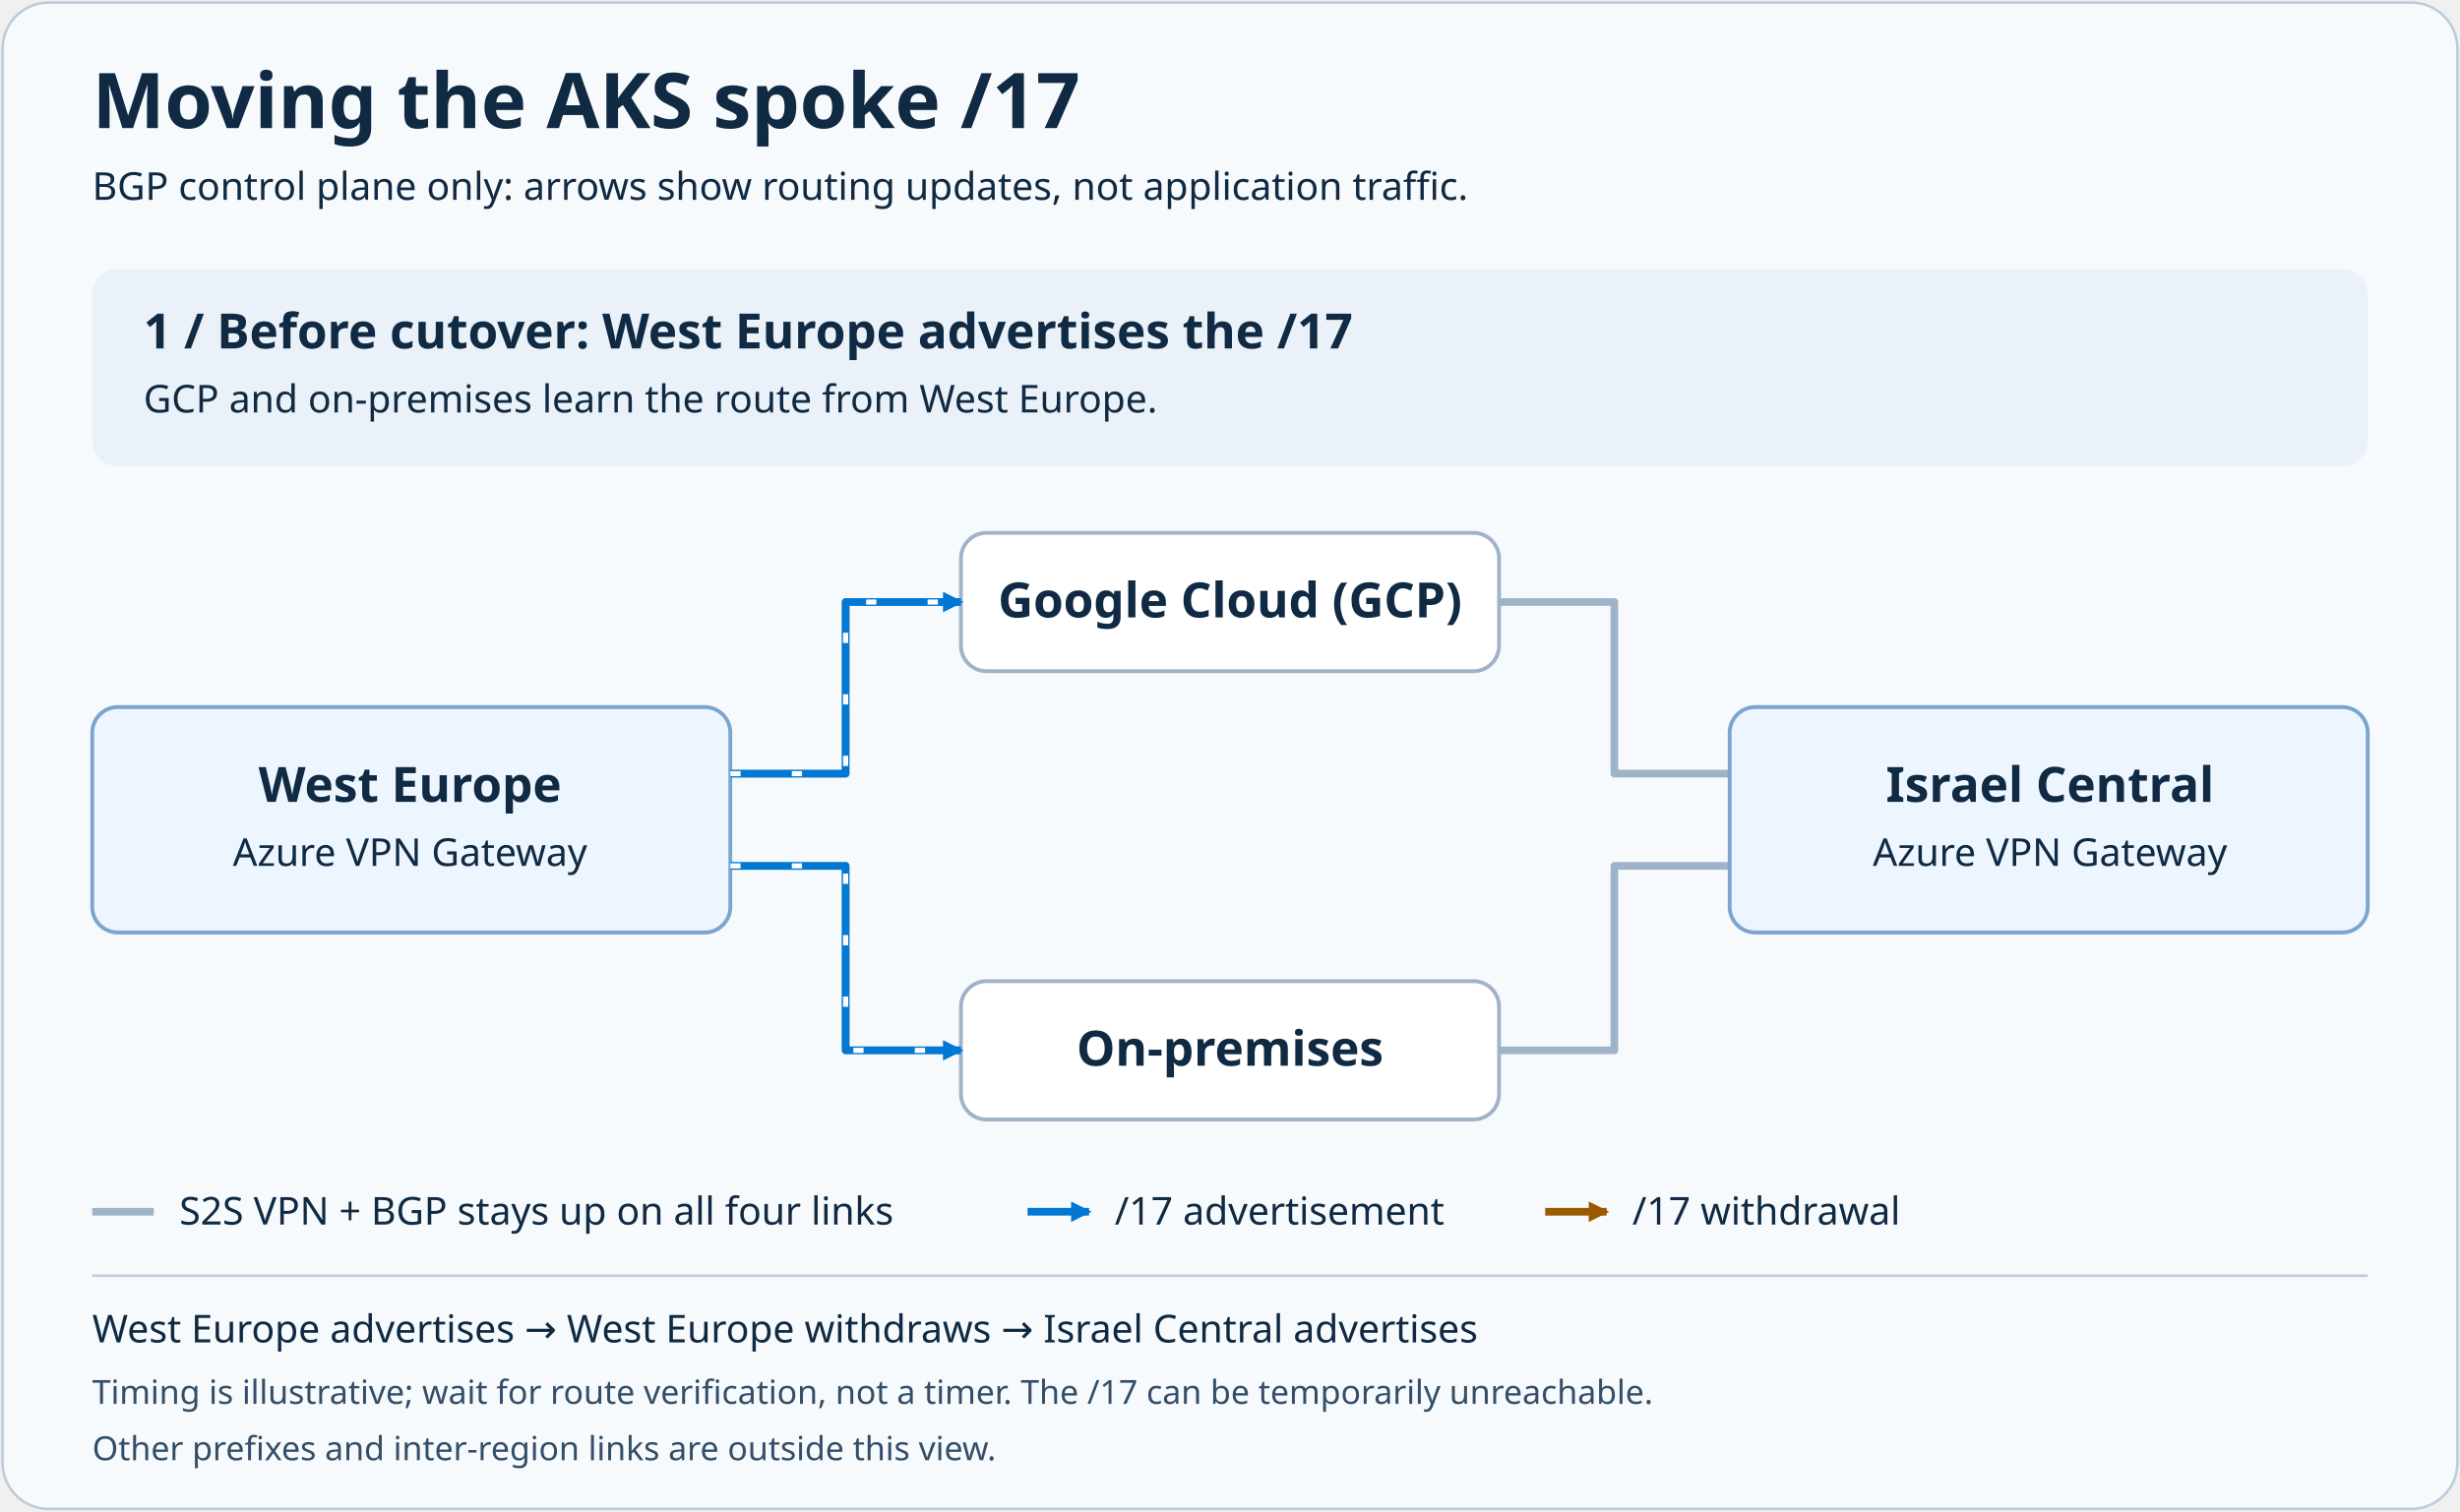
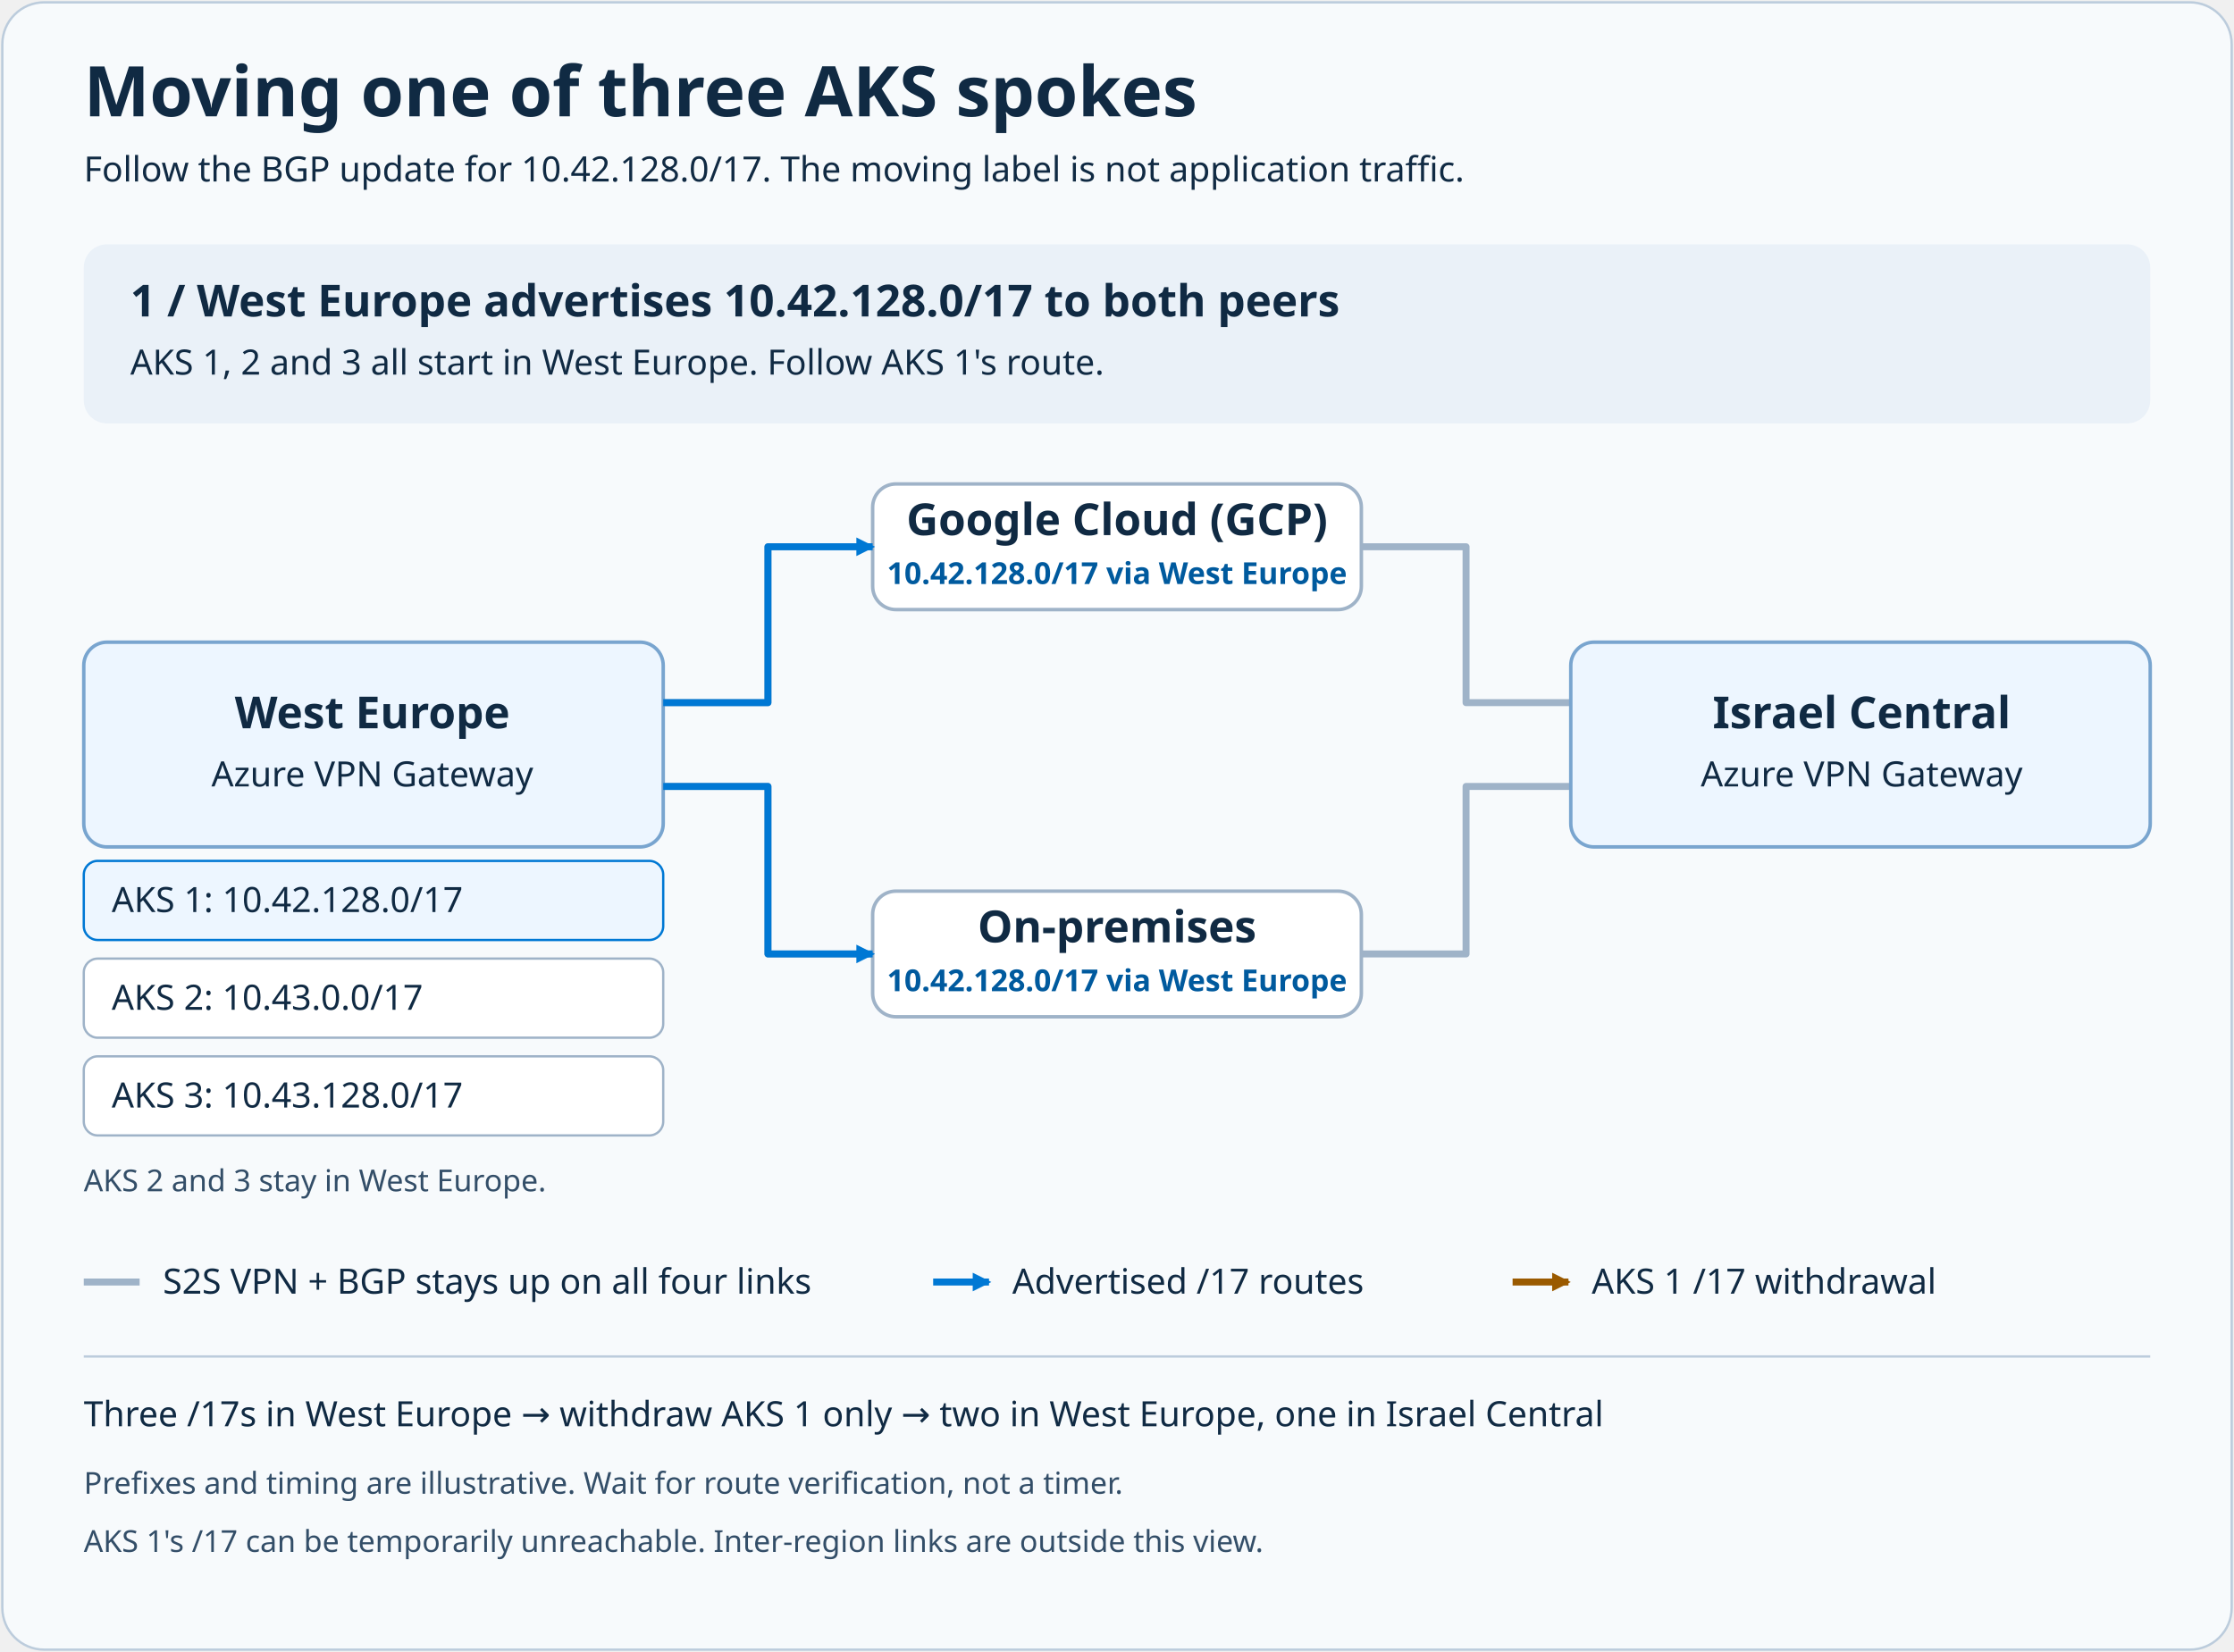
- <svg xmlns="http://www.w3.org/2000/svg" width="960" height="590" viewBox="0 0 960 590" role="img" aria-labelledby="title description">
+ <svg xmlns="http://www.w3.org/2000/svg" width="960" height="710" viewBox="0 0 960 710" role="img" aria-labelledby="title description">
  <style>
    text { font-family: system-ui, sans-serif; fill: #102a43; }
    .title { font-size: 30px; font-weight: 700; }
    .heading { font-size: 19px; font-weight: 700; }
    .body { font-size: 15px; }
    .note { font-size: 13px; fill: #334e68; }
    .node { fill: #ffffff; stroke: #9fb3c8; stroke-width: 1.5; }
    .hub { fill: #edf6ff; stroke: #79a5cf; }
+     .spoke { fill: #ffffff; stroke: #9fb3c8; }
+     .moving-spoke { fill: #edf6ff; stroke: #0078d4; }
+     .withdrawing-spoke { fill: #fff3e0; stroke: #9a5a00; }
    .vpn, .update { fill: none; stroke-width: 3; stroke-linejoin: round; }
    .vpn { stroke: #9fb3c8; }
    .update { stroke: #0078d4; marker-end: url(#advertise); }
    .withdraw { stroke: #9a5a00; marker-end: url(#withdraw); }
-     .pulse { stroke: #fff; stroke-width: 2; stroke-dasharray: 4 20; marker-end: none; animation: travel 0.9s linear infinite; }
+     .route-status { font-size: 13px; font-weight: 600; fill: #005a9e; }
+     .route-absent { fill: #794600; }
+     .route-token { fill: #005a9e; }
+     .withdraw-token { fill: #794600; }
+     .token-label { fill: #fff; font-family: monospace; font-size: 12px; font-weight: 700; }
    .phase-two, .phase-three { visibility: hidden; }
    .phase-one { animation: before 18s step-end infinite; }
    .phase-two { animation: cutover 18s step-end infinite; }
    .phase-three { animation: after 18s step-end infinite; }
    @keyframes before { 0% { visibility: visible; } 33.333% { visibility: hidden; } }
    @keyframes cutover { 0% { visibility: hidden; } 33.333% { visibility: visible; } 61.111% { visibility: hidden; } }
    @keyframes after { 0% { visibility: hidden; } 61.111% { visibility: visible; } }
-     @keyframes travel { to { stroke-dashoffset: -24; } }
    @media (prefers-reduced-motion: reduce) {
-       .phase-one, .phase-two, .phase-three, .pulse { animation: none; }
-       .pulse { display: none; }
+       .phase-one, .phase-two, .phase-three { animation: none; }
+       .route-message { display: none; }
    }
  </style>
  <defs>
    <path id="west-gcp" d="M285 302 H330 V235 H375" />
    <path id="west-onprem" d="M285 338 H330 V410 H375" />
    <path id="israel-gcp" d="M675 302 H630 V235 H585" />
    <path id="israel-onprem" d="M675 338 H630 V410 H585" />
+     <g id="prefix-token">
+       <rect x="-63" y="-25" width="126" height="22" rx="6" />
+       <text class="token-label" x="0" y="-10" text-anchor="middle">10.42.128.0/17</text>
+     </g>
+     <text id="via-west" class="route-status" text-anchor="middle">10.42.128.0/17 via West Europe</text>
+     <text id="route-absent" class="route-status route-absent" text-anchor="middle">10.42.128.0/17 withdrawn</text>
+     <text id="via-israel" class="route-status" text-anchor="middle">10.42.128.0/17 via Israel Central</text>
    <marker id="advertise" markerWidth="8" markerHeight="8" refX="7" refY="4" orient="auto" markerUnits="userSpaceOnUse">
      <path d="M0 0 L8 4 L0 8 Z" fill="#0078d4" />
    </marker>
    <marker id="withdraw" markerWidth="8" markerHeight="8" refX="7" refY="4" orient="auto" markerUnits="userSpaceOnUse">
      <path d="M0 0 L8 4 L0 8 Z" fill="#9a5a00" />
    </marker>
  </defs>
-   <rect x="1" y="1" width="958" height="588" rx="18" fill="#f7fafc" stroke="#bcccdc" />
-   <text class="title" x="36" y="50">Moving the AKS spoke /17</text>
-   <text class="body" x="36" y="78">BGP control plane only: arrows show routing updates, not application traffic.</text>
+   <rect x="1" y="1" width="958" height="708" rx="18" fill="#f7fafc" stroke="#bcccdc" />
+   <text class="title" x="36" y="50">Moving one of three AKS spokes</text>
+   <text class="body" x="36" y="78">Follow the BGP update for 10.42.128.0/17. The moving label is not application traffic.</text>
  <rect x="36" y="105" width="888" height="77" rx="10" fill="#eaf1f8" />
  <g class="vpn">
    <use href="#west-gcp" />
    <use href="#west-onprem" />
    <use href="#israel-gcp" />
    <use href="#israel-onprem" />
  </g>
  <g>
    <rect class="node hub" x="36" y="276" width="249" height="88" rx="10" />
    <text class="heading" x="160" y="313" text-anchor="middle">West Europe</text>
    <text class="body" x="160" y="338" text-anchor="middle">Azure VPN Gateway</text>
    <rect class="node hub" x="675" y="276" width="249" height="88" rx="10" />
    <text class="heading" x="800" y="313" text-anchor="middle">Israel Central</text>
    <text class="body" x="800" y="338" text-anchor="middle">Azure VPN Gateway</text>
    <rect class="node" x="375" y="208" width="210" height="54" rx="10" />
-     <text class="heading" x="480" y="241" text-anchor="middle">Google Cloud (GCP)</text>
+     <text class="heading" x="480" y="230" text-anchor="middle">Google Cloud (GCP)</text>
    <rect class="node" x="375" y="383" width="210" height="54" rx="10" />
-     <text class="heading" x="480" y="416" text-anchor="middle">On-premises</text>
+     <text class="heading" x="480" y="405" text-anchor="middle">On-premises</text>
+   </g>
+   <g id="west-staying-spokes">
+     <rect class="spoke" x="36" y="412" width="249" height="34" rx="6" />
+     <text class="body" x="48" y="434">AKS 2: 10.43.0.0/17</text>
+     <rect class="spoke" x="36" y="454" width="249" height="34" rx="6" />
+     <text class="body" x="48" y="476">AKS 3: 10.43.128.0/17</text>
+     <text class="note" x="36" y="512">AKS 2 and 3 stay in West Europe.</text>
  </g>
  <g id="before" class="phase-one">
-     <text class="heading" x="56" y="136">1 / Before cutover: West Europe advertises the /17</text>
-     <text class="body" x="56" y="161">GCP and on-premises learn the route from West Europe.</text>
+     <text class="heading" x="56" y="136">1 / West Europe advertises 10.42.128.0/17 to both peers</text>
+     <text class="body" x="56" y="161">AKS 1, 2 and 3 all start in West Europe. Follow AKS 1's route.</text>
+     <g id="west-aks1">
+       <rect class="moving-spoke" x="36" y="370" width="249" height="34" rx="6" />
+       <text class="body" x="48" y="392">AKS 1: 10.42.128.0/17</text>
+     </g>
    <use href="#west-gcp" class="update" />
    <use href="#west-onprem" class="update" />
-     <use href="#west-gcp" class="update pulse" />
-     <use href="#west-onprem" class="update pulse" />
+     <use href="#via-west" x="480" y="251" />
+     <use href="#via-west" x="480" y="426" />
+     <use href="#prefix-token" class="route-message route-token">
+       <animateMotion dur="3s" repeatCount="indefinite">
+         <mpath href="#west-gcp" />
+       </animateMotion>
+     </use>
+     <use href="#prefix-token" class="route-message route-token">
+       <animateMotion dur="3s" repeatCount="indefinite">
+         <mpath href="#west-onprem" />
+       </animateMotion>
+     </use>
  </g>
  <g id="cutover" class="phase-two">
-     <text class="heading" x="56" y="136">2 / Cutover: West Europe withdraws the /17</text>
-     <text class="body" x="56" y="161">Confirm the old route is gone at both peers before advertising it from Israel Central.</text>
+     <text class="heading" x="56" y="136">2 / West Europe withdraws 10.42.128.0/17 from both peers</text>
+     <text class="body" x="56" y="161">Wait for both peers to lose this route. AKS 2 and 3 stay advertised.</text>
+     <g id="west-aks1-withdrawing">
+       <rect class="withdrawing-spoke" x="36" y="370" width="249" height="34" rx="6" />
+       <text class="note" x="48" y="392">AKS 1: 10.42.128.0/17 withdrawing</text>
+     </g>
    <use href="#west-gcp" class="update withdraw" />
    <use href="#west-onprem" class="update withdraw" />
-     <use href="#west-gcp" class="update withdraw pulse" />
-     <use href="#west-onprem" class="update withdraw pulse" />
+     <use href="#route-absent" x="480" y="251" />
+     <use href="#route-absent" x="480" y="426" />
+     <use href="#prefix-token" class="route-message withdraw-token">
+       <animateMotion dur="3s" repeatCount="indefinite">
+         <mpath href="#west-gcp" />
+       </animateMotion>
+     </use>
+     <use href="#prefix-token" class="route-message withdraw-token">
+       <animateMotion dur="3s" repeatCount="indefinite">
+         <mpath href="#west-onprem" />
+       </animateMotion>
+     </use>
  </g>
  <g id="after" class="phase-three">
-     <text class="heading" x="56" y="136">3 / After cutover: Israel Central advertises the same /17</text>
-     <text class="body" x="56" y="161">Verify both peers select the route from Israel Central and return traffic works.</text>
+     <text class="heading" x="56" y="136">3 / Israel Central advertises the same 10.42.128.0/17</text>
+     <text class="body" x="56" y="161">Both peers now learn AKS 1 from Israel Central; AKS 2 and 3 still use West Europe.</text>
+     <g id="israel-aks1">
+       <rect class="moving-spoke" x="675" y="370" width="249" height="34" rx="6" />
+       <text class="body" x="687" y="392">AKS 1: 10.42.128.0/17</text>
+       <text class="note" x="675" y="428">Replacement cluster now active.</text>
+     </g>
+     <use href="#west-gcp" class="update" />
+     <use href="#west-onprem" class="update" />
    <use href="#israel-gcp" class="update" />
    <use href="#israel-onprem" class="update" />
-     <use href="#israel-gcp" class="update pulse" />
-     <use href="#israel-onprem" class="update pulse" />
+     <use href="#via-israel" x="480" y="251" />
+     <use href="#via-israel" x="480" y="426" />
+     <use href="#prefix-token" class="route-message route-token">
+       <animateMotion dur="3s" repeatCount="indefinite">
+         <mpath href="#israel-gcp" />
+       </animateMotion>
+     </use>
+     <use href="#prefix-token" class="route-message route-token">
+       <animateMotion dur="3s" repeatCount="indefinite">
+         <mpath href="#israel-onprem" />
+       </animateMotion>
+     </use>
  </g>
-   <path class="vpn" d="M36 473 H60" />
-   <text class="body" x="70" y="478">S2S VPN + BGP stays up on all four links</text>
-   <path d="M401 473 H425" stroke="#0078d4" stroke-width="3" marker-end="url(#advertise)" />
-   <text class="body" x="435" y="478">/17 advertisement</text>
-   <path d="M603 473 H627" stroke="#9a5a00" stroke-width="3" marker-end="url(#withdraw)" />
-   <text class="body" x="637" y="478">/17 withdrawal</text>
-   <path d="M36 498 H924" stroke="#bcccdc" />
-   <text class="body" x="36" y="524">West Europe advertises → West Europe withdraws → Israel Central advertises</text>
-   <text class="note" x="36" y="548">Timing is illustrative; wait for route verification, not a timer. The /17 can be temporarily unreachable.</text>
-   <text class="note" x="36" y="570">Other prefixes and inter-region links are outside this view.</text>
+   <path class="vpn" d="M36 551 H60" />
+   <text class="body" x="70" y="556">S2S VPN + BGP stays up on all four links</text>
+   <path d="M401 551 H425" stroke="#0078d4" stroke-width="3" marker-end="url(#advertise)" />
+   <text class="body" x="435" y="556">Advertised /17 routes</text>
+   <path d="M650 551 H674" stroke="#9a5a00" stroke-width="3" marker-end="url(#withdraw)" />
+   <text class="body" x="684" y="556">AKS 1 /17 withdrawal</text>
+   <path d="M36 583 H924" stroke="#bcccdc" />
+   <text class="body" x="36" y="613">Three /17s in West Europe → withdraw AKS 1 only → two in West Europe, one in Israel Central</text>
+   <text class="note" x="36" y="642">Prefixes and timing are illustrative. Wait for route verification, not a timer.</text>
+   <text class="note" x="36" y="667">AKS 1's /17 can be temporarily unreachable. Inter-region links are outside this view.</text>
</svg>
